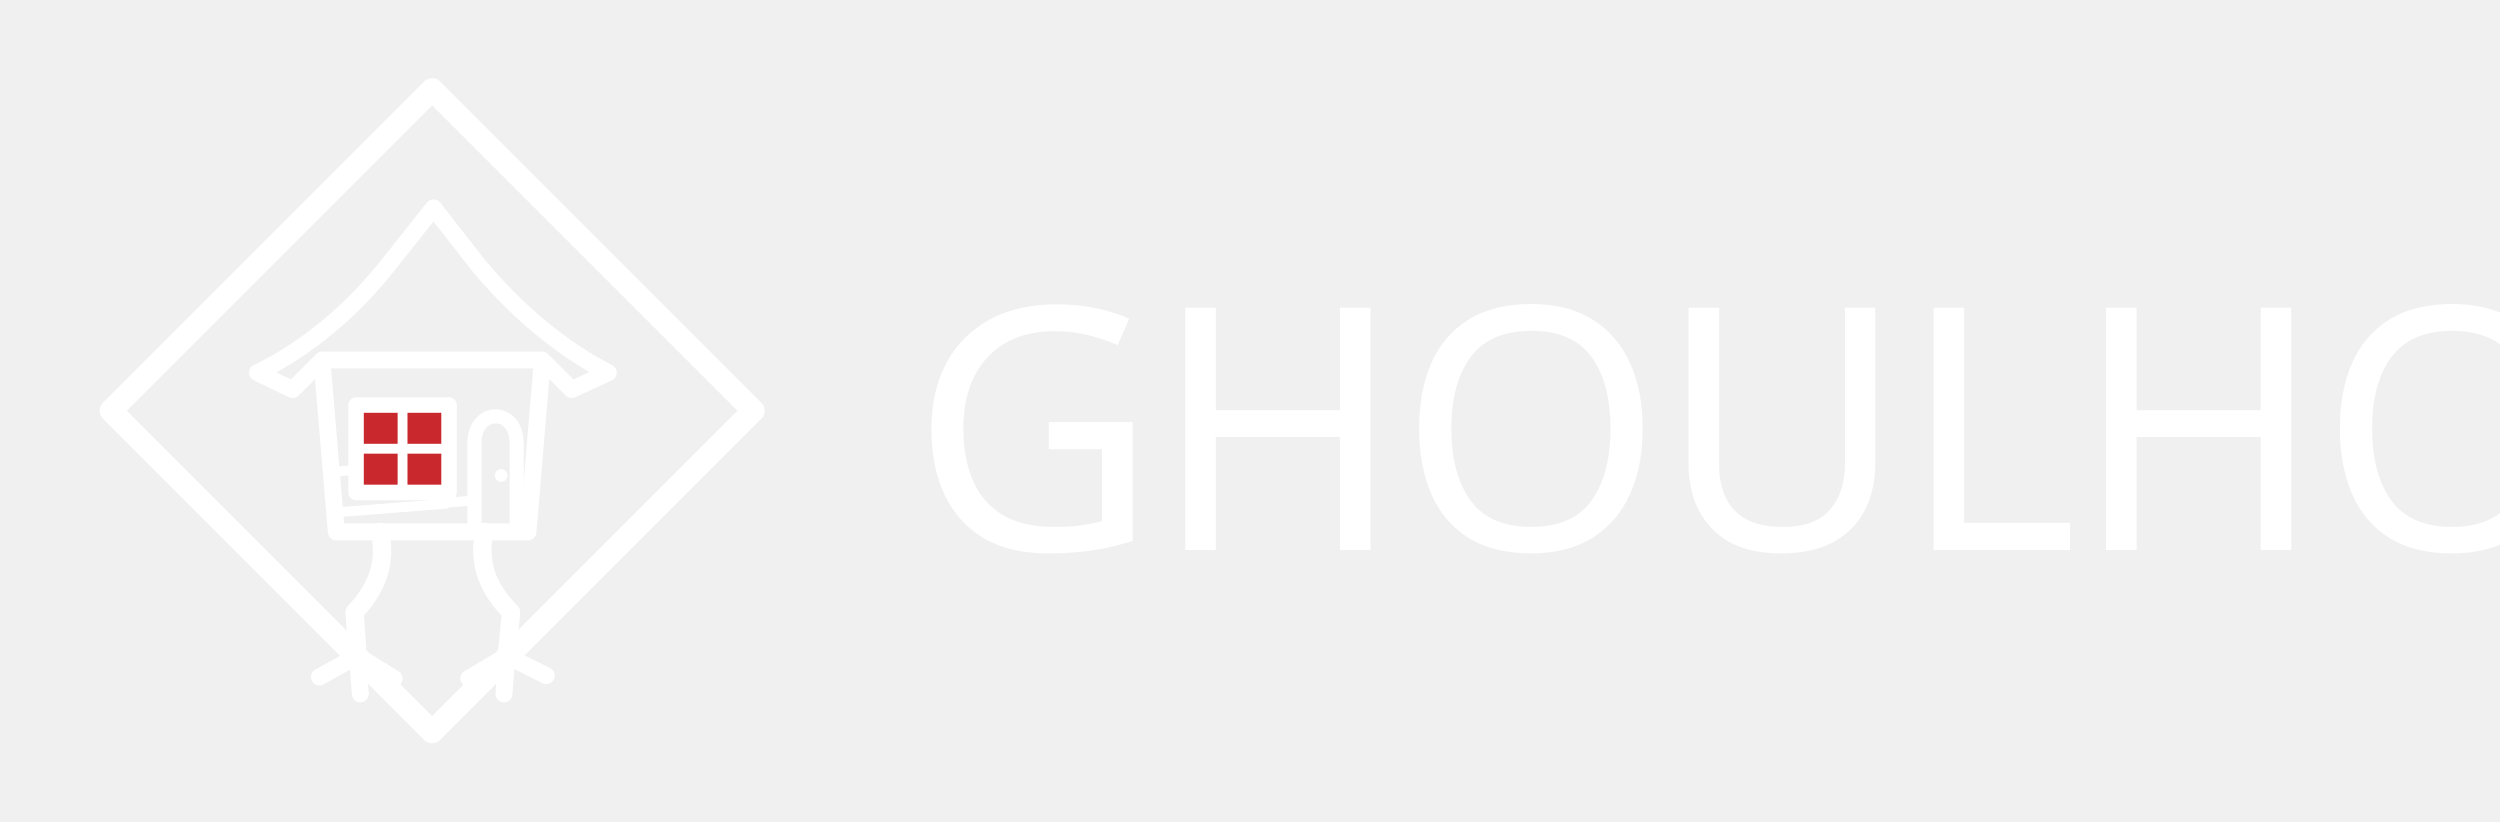
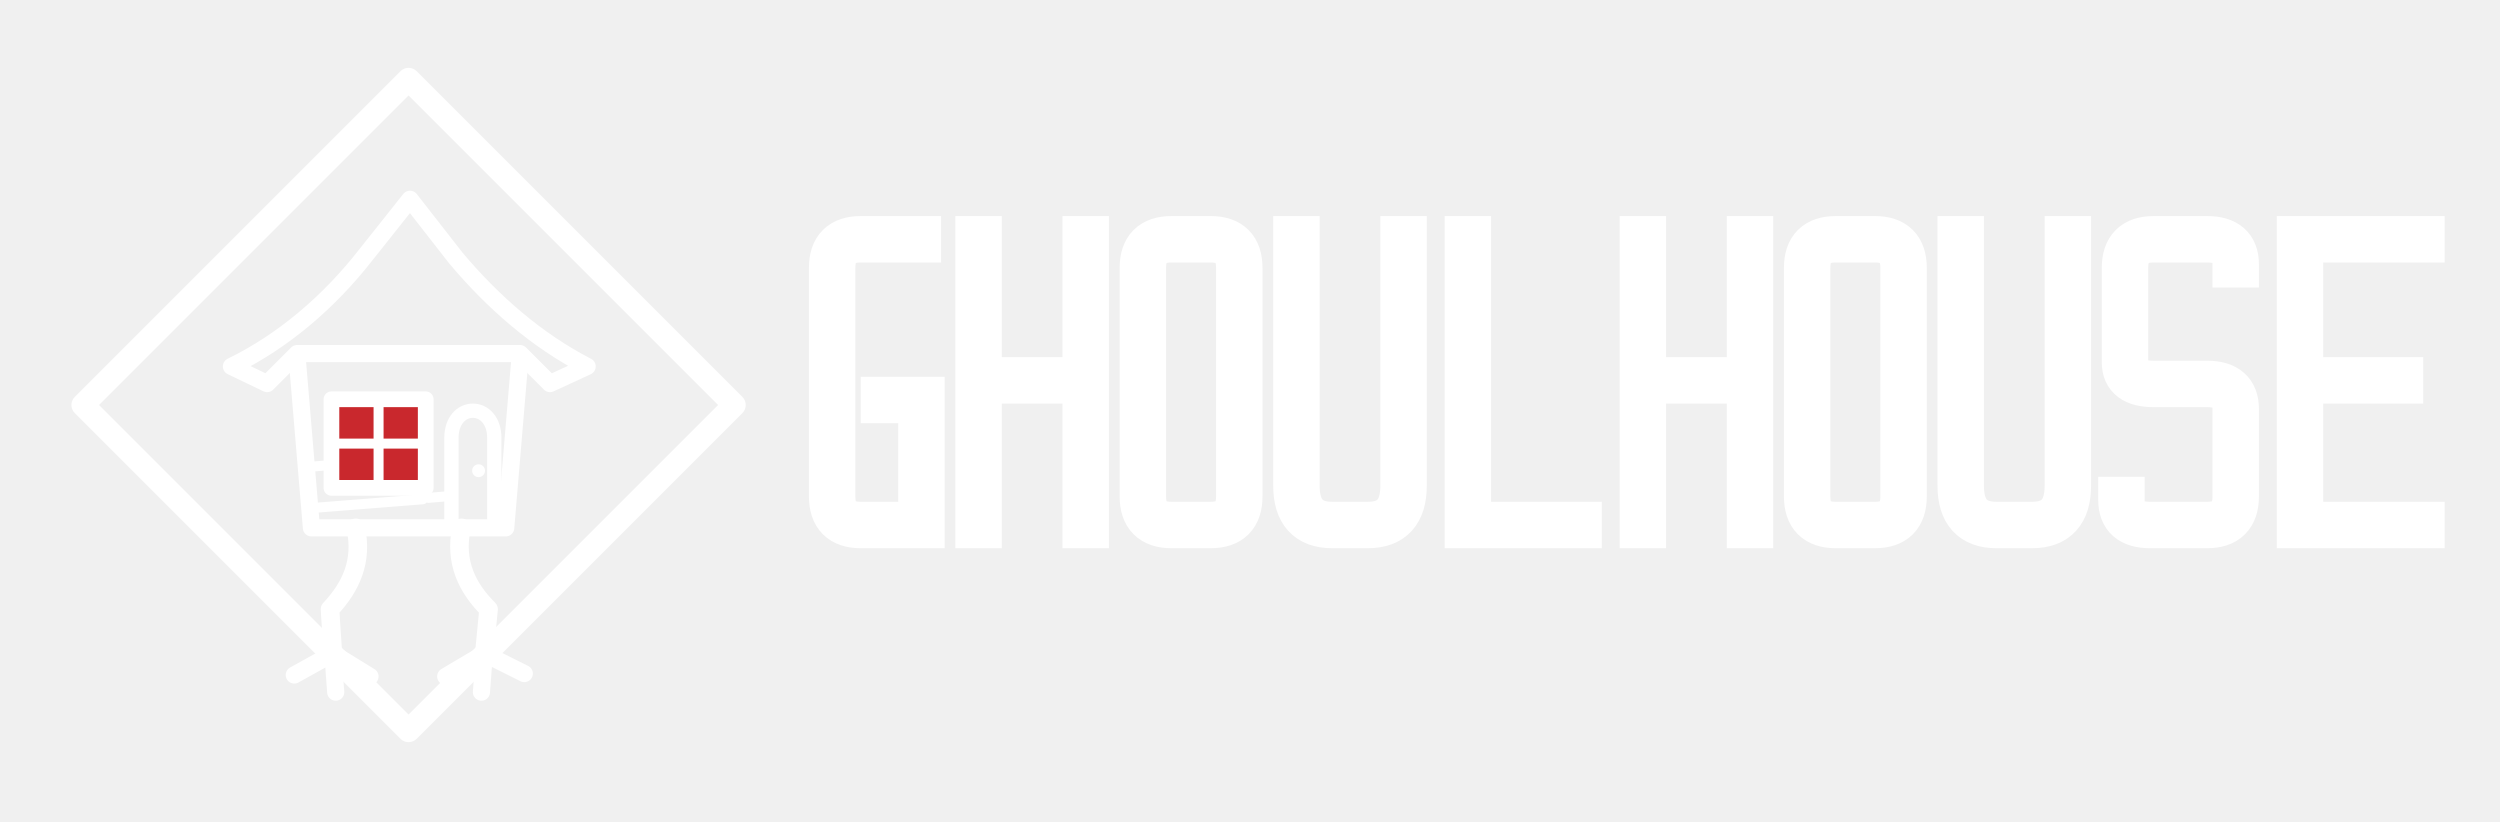
<svg xmlns="http://www.w3.org/2000/svg" width="1400" height="460" viewBox="0 0 1400 460" fill="none" role="img" aria-labelledby="title">
-   <g transform="translate(40 28) scale(0.7890625)" stroke-linecap="round" stroke-linejoin="round">
+   <g transform="translate(24 22) scale(0.8)" stroke-linecap="round" stroke-linejoin="round">
    <path d="M256 28 484 256 256 484 28 256Z" stroke="#FFFFFF" stroke-width="16" />
-     <path d="M132 229C169 211 201 183 226 151L257 112 289 153C315 184 346 211 381 229L355 241 334 220H178L157 241Z" stroke="#FFFFFF" stroke-width="12" fill="none" />
+     <path d="M132 229C169 211 201 183 226 151L257 112 289 153C315 184 346 211 381 229L355 241 334 220H178L157 241Z" stroke="#FFFFFF" stroke-width="12" />
    <path d="M178 223 188 342H324L334 223" stroke="#FFFFFF" stroke-width="12" />
    <path d="M219 342C224 365 216 383 201 399L203 430M293 342C288 366 297 384 312 399L309 430" stroke="#FFFFFF" stroke-width="13" />
    <path d="M203 430 176 445M203 430 205 457M203 430 229 446M309 430 282 446M309 430 307 457M309 430 337 444" stroke="#FFFFFF" stroke-width="12" />
    <path d="M286 342V279C286 267 293 260 301 260S316 267 316 279V342" stroke="#FFFFFF" stroke-width="10" />
    <circle cx="305" cy="302" r="4.5" fill="#FFFFFF" />
    <rect x="202" y="252" width="66" height="62" fill="#C9282D" stroke="#FFFFFF" stroke-width="11" />
    <path d="M235 254V312M204 283H266" stroke="#FFFFFF" stroke-width="7" />
    <path d="M190 328 266 322M190 299 202 298M270 321 282 320" stroke="#FFFFFF" stroke-width="7" />
  </g>
-   <text x="510" y="308" fill="#FFFFFF" font-family="Anton, Impact, sans-serif" font-size="190" letter-spacing="-3">GHOULHOUSE</text>
+   <g transform="translate(452 112)" fill="none" stroke="#FFFFFF" stroke-width="26" stroke-linecap="square" stroke-linejoin="miter">
+     <path d="M62 22H30Q14 22 14 38V166Q14 182 30 182H64V112H43" />
+     <path d="M96 22V182M156 22V182M96 101H156" />
+     <path d="M204 22H226Q242 22 242 38V166Q242 182 226 182H204Q188 182 188 166V38Q188 22 204 22Z" />
+     <path d="M274 22V160Q274 182 294 182H314Q334 182 334 160V22" />
+     <path d="M370 22V182H432" />
+     <path d="M468 22V182M528 22V182M468 101H528" />
+     <path d="M576 22H598Q614 22 614 38V166Q614 182 598 182H576Q560 182 560 166V38Q560 22 576 22Z" />
+     <path d="M646 22V160Q646 182 666 182H686Q706 182 706 160V22" />
+     <path d="M800 36Q800 22 784 22H754Q738 22 738 38V91Q738 103 754 103H784Q800 103 800 117V166Q800 182 784 182H752Q736 182 736 168" />
+     <path d="M836 22V182M836 22H904M836 101H892M836 182H904" />
+   </g>
</svg>
